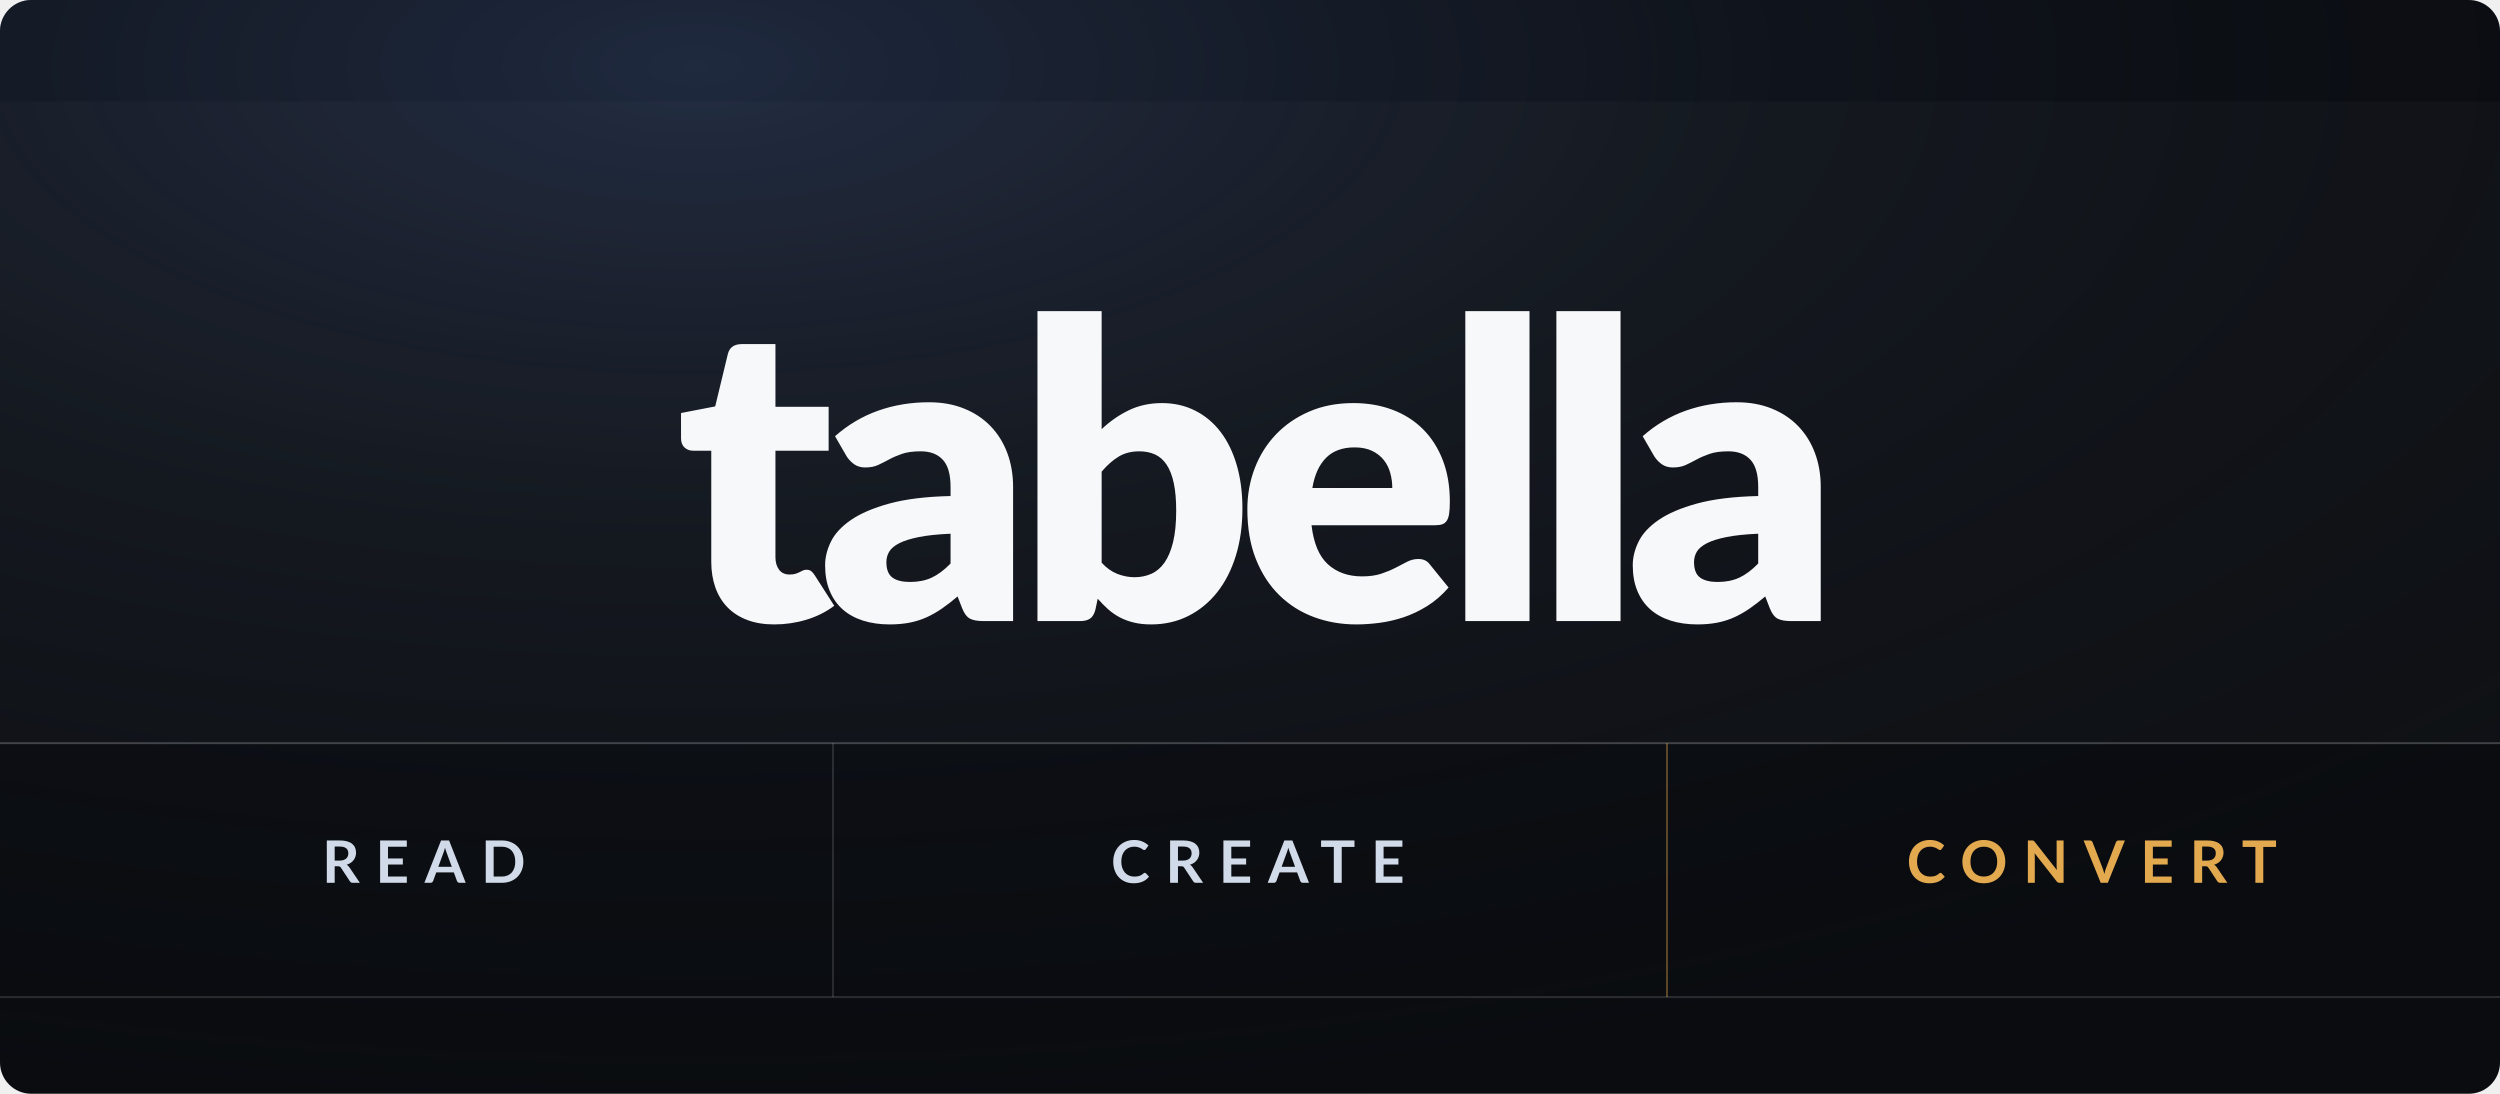
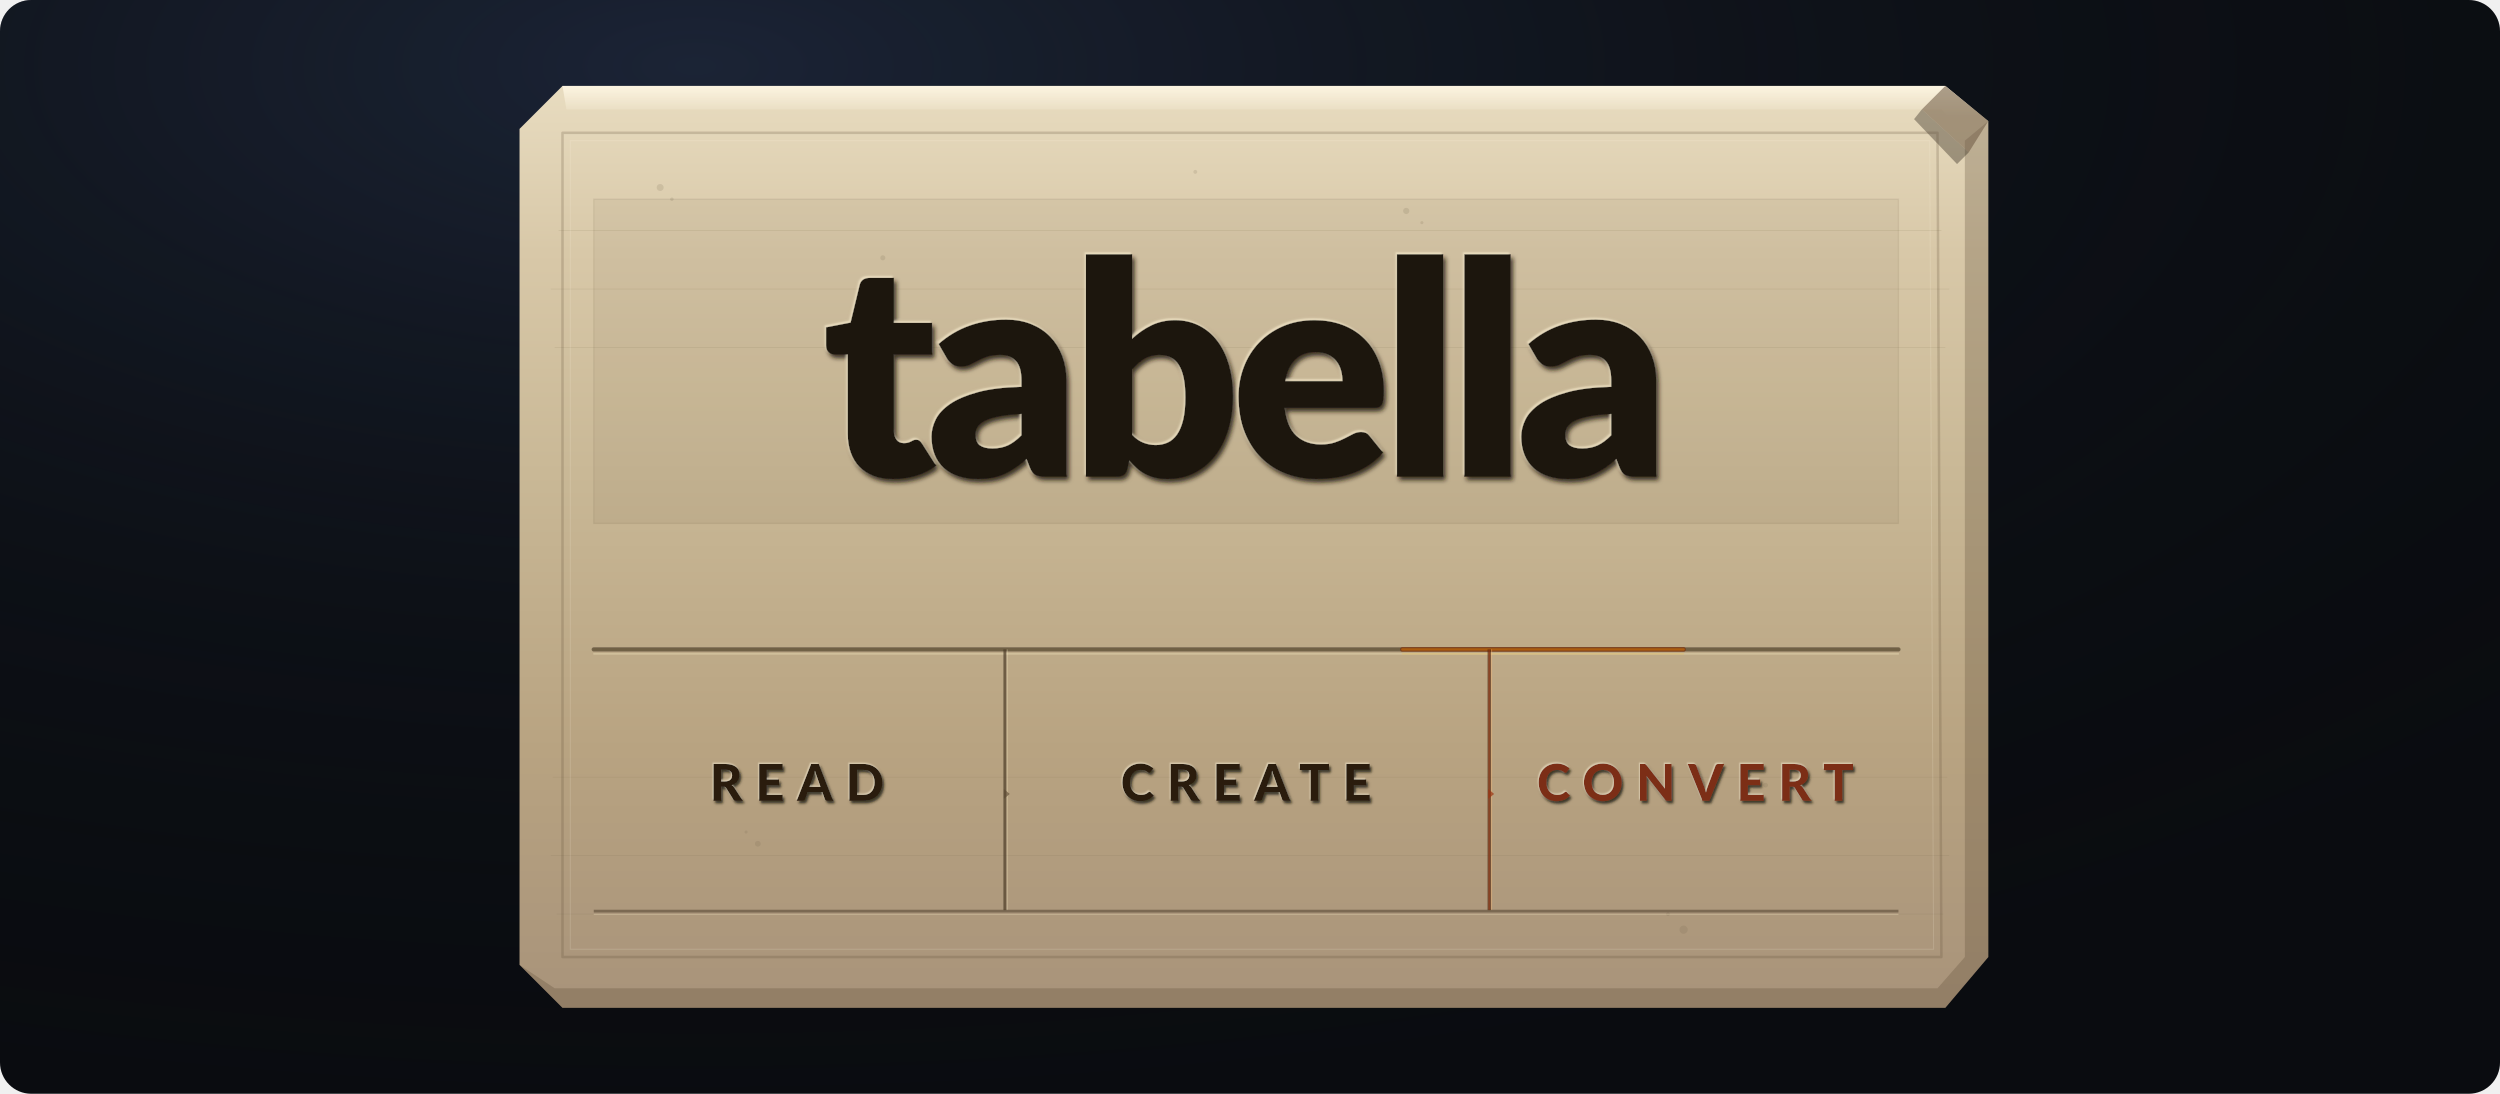
- <svg xmlns="http://www.w3.org/2000/svg" width="1280" height="560" viewBox="0 0 1280 560" role="img" aria-label="tabella — read, create, convert">
+ <svg xmlns="http://www.w3.org/2000/svg" width="1280" height="560" viewBox="0 0 1280 560" role="img" aria-label="tabella — ancient tablet inscription">
  <defs>
    <clipPath id="plate">
      <rect x="0" y="0" width="1280" height="560" rx="16" ry="16" />
    </clipPath>
    <radialGradient id="glow" cx="0.28" cy="0.06" r="1.0">
-       <stop offset="0" stop-color="#33456A" stop-opacity="0.52" />
-       <stop offset="0.50" stop-color="#1C2637" stop-opacity="0.22" />
+       <stop offset="0" stop-color="#33456A" stop-opacity="0.42" />
+       <stop offset="0.50" stop-color="#1C2637" stop-opacity="0.18" />
      <stop offset="1" stop-color="#0A0C10" stop-opacity="0" />
    </radialGradient>
+     <linearGradient id="stone" x1="0" y1="0" x2="0" y2="1">
+       <stop offset="0" stop-color="#E8DCC0" />
+       <stop offset="0.18" stop-color="#D8C8A8" />
+       <stop offset="0.42" stop-color="#C9B896" />
+       <stop offset="0.72" stop-color="#B8A381" />
+       <stop offset="1" stop-color="#A8937A" />
+     </linearGradient>
+     <linearGradient id="bevel" x1="0" y1="0" x2="0" y2="1">
+       <stop offset="0" stop-color="#FFF8E6" stop-opacity="0.85" />
+       <stop offset="0.45" stop-color="#FFF8E6" stop-opacity="0" />
+       <stop offset="1" stop-color="#000000" stop-opacity="0" />
+     </linearGradient>
+     <filter id="grain" x="0" y="0" width="100%" height="100%">
+       <feTurbulence type="fractalNoise" baseFrequency="0.82" numOctaves="3" seed="7" result="noise" />
+       <feColorMatrix type="matrix" values="1 0 0 0 0  0 1 0 0 0  0 0 1 0 0  0 0 0 0.045 0" in="noise" result="faintNoise" />
+       <feComposite operator="over" in="faintNoise" in2="SourceGraphic" />
+     </filter>
+     <filter id="incised" x="-12%" y="-14%" width="124%" height="132%">
+       <feOffset dx="1.2" dy="1.8" in="SourceAlpha" result="offDark" />
+       <feGaussianBlur stdDeviation="1.1" in="offDark" result="blurDark" />
+       <feFlood flood-color="#1A1208" flood-opacity="0.85" result="colDark" />
+       <feComposite operator="in" in="colDark" in2="blurDark" result="shadowDark" />
+       <feOffset dx="-0.7" dy="-1.0" in="SourceAlpha" result="offLight" />
+       <feGaussianBlur stdDeviation="0.6" in="offLight" result="blurLight" />
+       <feFlood flood-color="#FFF4D6" flood-opacity="0.55" result="colLight" />
+       <feComposite operator="in" in="colLight" in2="blurLight" result="shadowLight" />
+       <feMerge>
+         <feMergeNode in="shadowDark" />
+         <feMergeNode in="shadowLight" />
+         <feMergeNode in="SourceGraphic" />
+       </feMerge>
+     </filter>
+     <filter id="incisedSm" x="-14%" y="-18%" width="128%" height="140%">
+       <feOffset dx="0.9" dy="1.3" in="SourceAlpha" result="offD" />
+       <feGaussianBlur stdDeviation="0.8" in="offD" result="bD" />
+       <feFlood flood-color="#1A1208" flood-opacity="0.80" result="cD" />
+       <feComposite operator="in" in="cD" in2="bD" result="sD" />
+       <feOffset dx="-0.5" dy="-0.7" in="SourceAlpha" result="offL" />
+       <feGaussianBlur stdDeviation="0.5" in="offL" result="bL" />
+       <feFlood flood-color="#FFF6DC" flood-opacity="0.48" result="cL" />
+       <feComposite operator="in" in="cL" in2="bL" result="sL" />
+       <feMerge>
+         <feMergeNode in="sD" />
+         <feMergeNode in="sL" />
+         <feMergeNode in="SourceGraphic" />
+       </feMerge>
+     </filter>
  </defs>
  <g clip-path="url(#plate)">
    <rect width="1280" height="560" fill="#0A0C10" />
    <rect width="1280" height="560" fill="url(#glow)" />
-     <rect x="0" y="52" width="1280" height="328" fill="#FFFFFF" fill-opacity="0.02" />
-     <path d="M0 380.5H1280" stroke="#FFFFFF" stroke-opacity="0.22" stroke-width="1" />
-     <path d="M426.5 380.5V510.5" stroke="#FFFFFF" stroke-opacity="0.13" stroke-width="1" />
-     <path d="M853.5 380.5V510.5" stroke="#E3A94F" stroke-opacity="0.38" stroke-width="1" />
-     <path d="M0 510.5H1280" stroke="#FFFFFF" stroke-opacity="0.13" stroke-width="1" />
-     <text x="644" y="318" text-anchor="middle" font-family="Lato, 'Lato Black', sans-serif" font-weight="900" font-size="212" letter-spacing="-8.5" fill="#F7F8FA">tabella</text>
-     <g font-family="Lato, sans-serif" font-weight="700" font-size="30" letter-spacing="8" text-anchor="middle">
-       <text x="217" y="452" fill="#D1DAE8">READ</text>
-       <text x="644" y="452" fill="#D1DAE8">CREATE</text>
-       <text x="1071" y="452" fill="#E3A94F">CONVERT</text>
+     <path d="M 288 44 L 996 44 L 1018 62 L 1018 490 L 996 516 L 288 516 L 266 494 L 266 66 Z" fill="url(#stone)" />
+     <g opacity="0.18" stroke="#7A6748" stroke-width="0.35">
+       <path d="M 286 118 H 994" />
+       <path d="M 284 178 H 996" />
+       <path d="M 282 438 H 998" />
+       <path d="M 285 468 H 995" />
    </g>
+     <g opacity="0.09" stroke="#7A6748" stroke-width="0.6">
+       <path d="M 282 148 H 998" />
+       <path d="M 283 398 H 997" />
+     </g>
+     <path d="M 288 44 L 996 44 L 1018 62 L 1014 78 L 994 56 L 290 56 Z" fill="url(#bevel)" />
+     <path d="M 1018 62 L 1018 490 L 996 516 L 288 516 L 266 494 L 284 506 L 992 506 L 1006 490 L 1006 72 Z" fill="#5C4A32" fill-opacity="0.28" />
+     <path d="M 996 44 L 1018 62 L 1008 78 L 984 56 Z" fill="#6B5743" fill-opacity="0.55" />
+     <path d="M 984 56 L 1008 78 L 1002 84 L 980 61 Z" fill="#1E140D" fill-opacity="0.35" />
+     <path d="M 288 44 L 996 44 L 1018 62 L 1018 490 L 996 516 L 288 516 L 266 494 L 266 66 Z" fill="#8C7A5A" opacity="0.0" filter="url(#grain)" />
+     <g fill="#6B5D47" opacity="0.16">
+       <circle cx="338" cy="96" r="1.8" />
+       <circle cx="344" cy="102" r="0.9" />
+       <circle cx="452" cy="132" r="1.3" />
+       <circle cx="720" cy="108" r="1.6" />
+       <circle cx="728" cy="114" r="0.8" />
+       <circle cx="862" cy="476" r="2.1" />
+       <circle cx="854" cy="468" r="1.0" />
+       <circle cx="388" cy="432" r="1.5" />
+       <circle cx="382" cy="426" r="0.8" />
+       <circle cx="612" cy="88" r="1.0" />
+       <circle cx="904" cy="402" r="1.2" />
+     </g>
+     <path d="M 288 68 L 992 68 L 994 490 L 288 490 Z" fill="none" stroke="#5C4A32" stroke-opacity="0.22" stroke-width="1.3" stroke-linejoin="round" />
+     <path d="M 292 72 L 988 72 L 990 486 L 292 486 Z" fill="none" stroke="#FFF8E6" stroke-opacity="0.16" stroke-width="0.5" />
+     <path d="M 304 102 L 972 102 L 972 268 L 304 268 Z" fill="#3D2F1E" fill-opacity="0.055" stroke="#5C4A32" stroke-opacity="0.10" stroke-width="0.7" rx="5" />
+     <g>
+       <path d="M 304 332.5 H 972" stroke="#3D2F1E" stroke-opacity="0.55" stroke-width="2.2" stroke-linecap="round" />
+       <path d="M 304 332.5 H 972" stroke="#6B5A3A" stroke-opacity="0.50" stroke-width="1.4" stroke-linecap="round" />
+       <path d="M 304 334.8 H 972" stroke="#FFF4CC" stroke-opacity="0.42" stroke-width="0.6" stroke-linecap="round" />
+     </g>
+     <path d="M 718 332.5 H 862" stroke="#7A3410" stroke-opacity="0.75" stroke-width="2.4" stroke-linecap="round" />
+     <path d="M 718 332.5 H 862" stroke="#D97706" stroke-opacity="0.55" stroke-width="1.2" stroke-linecap="round" />
+     <path d="M 718 334.8 H 862" stroke="#FBBF24" stroke-opacity="0.30" stroke-width="0.5" stroke-linecap="round" />
+     <g>
+       <path d="M 514.5 332.5 V 466" stroke="#3D2F1E" stroke-opacity="0.50" stroke-width="1.6" />
+       <path d="M 514.5 332.5 V 466" stroke="#5C4B32" stroke-opacity="0.45" stroke-width="1.0" />
+       <path d="M 515.7 332.5 V 466" stroke="#FFF4CC" stroke-opacity="0.32" stroke-width="0.5" />
+     </g>
+     <g>
+       <path d="M 762.5 332.5 V 466" stroke="#3D1E08" stroke-opacity="0.55" stroke-width="1.8" />
+       <path d="M 762.5 332.5 V 466" stroke="#9A3412" stroke-opacity="0.55" stroke-width="1.0" />
+       <path d="M 763.7 332.5 V 466" stroke="#FDBA74" stroke-opacity="0.42" stroke-width="0.5" />
+     </g>
+     <g>
+       <path d="M 304 466.5 H 972" stroke="#3D2F1E" stroke-opacity="0.45" stroke-width="1.4" />
+       <path d="M 304 468.2 H 972" stroke="#FFF4CC" stroke-opacity="0.28" stroke-width="0.5" />
+     </g>
+     <text x="638" y="244" text-anchor="middle" font-family="Lato, 'Lato Black', sans-serif" font-weight="900" font-size="152" letter-spacing="-5" fill="#1E1408" filter="url(#incised)" style="paint-order: stroke; stroke: #1A1208; stroke-width: 0.4; stroke-opacity: 0.35;">tabella</text>
+     <g font-family="Lato, sans-serif" font-weight="800" font-size="26" letter-spacing="6.5" text-anchor="middle">
+       <text x="408" y="410" fill="#2A1D0E" filter="url(#incisedSm)">READ</text>
+       <text x="638" y="410" fill="#2A1D0E" filter="url(#incisedSm)">CREATE</text>
+       <text x="868" y="410" fill="#7C2D12" filter="url(#incisedSm)">CONVERT</text>
+     </g>
+     <path d="M 514 404 L 517 406.5 L 514 409 Z" fill="#5C4A32" opacity="0.60" />
+     <path d="M 762 404 L 765 406.5 L 762 409 Z" fill="#9A3412" opacity="0.70" />
  </g>
</svg>
